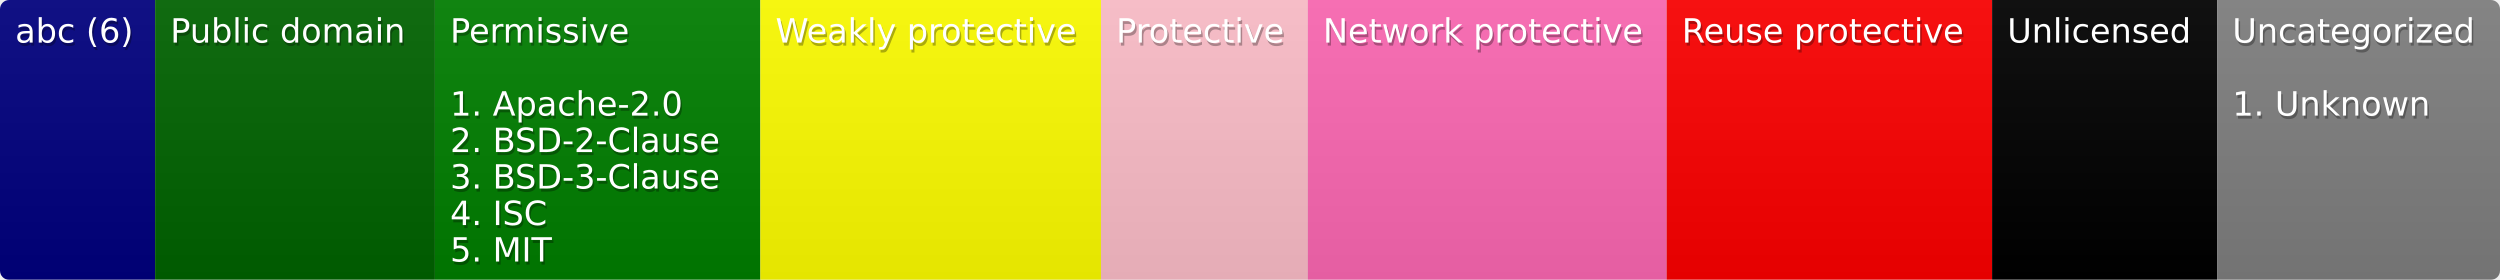
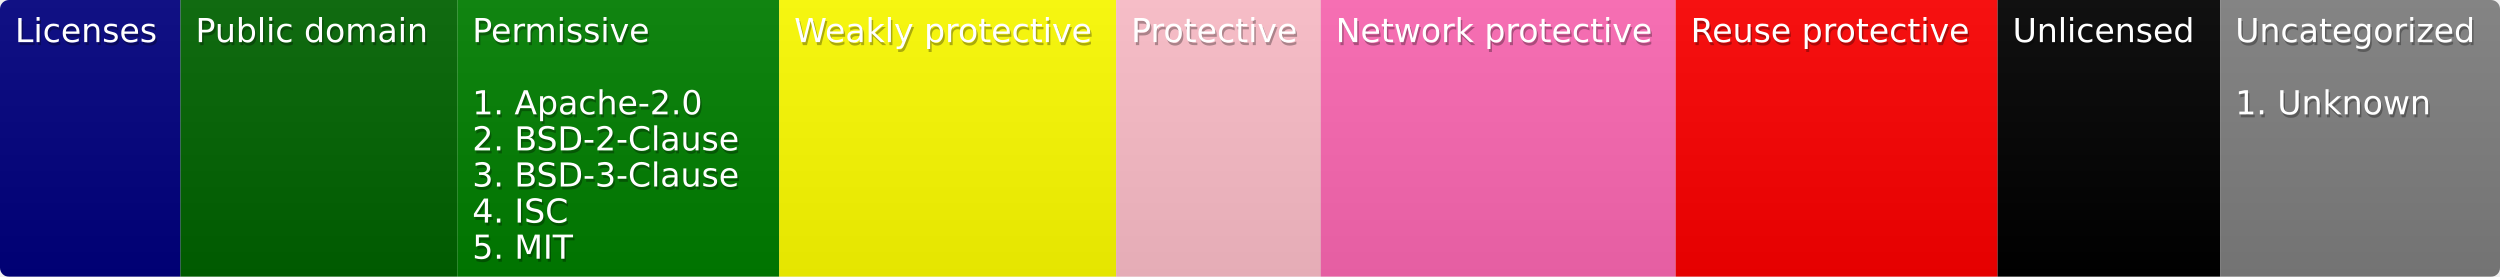
- <svg xmlns="http://www.w3.org/2000/svg" width="822" height="92">
+ <svg xmlns="http://www.w3.org/2000/svg" width="831" height="92">
  <defs>
    <style> text { font-size: 11px; font-family: Verdana,DejaVu Sans,Geneva,sans-serif; } text.shadow { fill: #010101; fill-opacity: .3; } text.high { fill: #ffffff; } </style>
    <linearGradient id="smooth" x2="0" y2="100%">
      <stop offset="0" stop-color="#aaa" stop-opacity=".1" />
      <stop offset="1" stop-opacity=".1" />
    </linearGradient>
    <mask id="round">
      <rect width="100%" height="100%" rx="3" fill="#fff" />
    </mask>
  </defs>
  <g id="bg" mask="url(#round)">
-     <path fill="#000080" d="M0 0h51v92H0z" />
-     <path fill="#006400" d="M51 0h92v92H51z" />
-     <path fill="#008000" d="M143 0h107v92H143z" />
-     <path fill="#ff0" d="M250 0h112v92H250z" />
-     <path fill="#ffc0cb" d="M362 0h68v92h-68z" />
-     <path fill="#ff69b4" d="M430 0h118v92H430z" />
-     <path fill="#f00" d="M548 0h107v92H548z" />
-     <path d="M655 0h74v92h-74z" />
-     <path fill="#808080" d="M729 0h93v92h-93z" />
-     <path fill="url(#smooth)" d="M0 0h822v92H0z" />
+     <path fill="#000080" d="M0 0h60v92H0z" />
+     <path fill="#006400" d="M60 0h92v92H60z" />
+     <path fill="#008000" d="M152 0h107v92H152z" />
+     <path fill="#ff0" d="M259 0h112v92H259z" />
+     <path fill="#ffc0cb" d="M371 0h68v92h-68z" />
+     <path fill="#ff69b4" d="M439 0h118v92H439z" />
+     <path fill="#f00" d="M557 0h107v92H557z" />
+     <path d="M664 0h74v92h-74z" />
+     <path fill="#808080" d="M738 0h93v92h-93z" />
+     <path fill="url(#smooth)" d="M0 0h831v92H0z" />
  </g>
  <g id="fg">
-     <text class="shadow" x="5.5" y="15">abc (6)</text>
-     <text class="high" x="5" y="14">abc (6)</text>
-     <text class="shadow" x="56.5" y="15">Public domain</text>
-     <text class="high" x="56" y="14">Public domain</text>
-     <text class="shadow" x="148.5" y="15">Permissive</text>
-     <text class="high" x="148" y="14">Permissive</text>
-     <text class="shadow" x="148.5" y="39">1. Apache-2.0</text>
-     <text class="high" x="148" y="38">1. Apache-2.0</text>
-     <text class="shadow" x="148.5" y="51">2. BSD-2-Clause</text>
-     <text class="high" x="148" y="50">2. BSD-2-Clause</text>
-     <text class="shadow" x="148.5" y="63">3. BSD-3-Clause</text>
-     <text class="high" x="148" y="62">3. BSD-3-Clause</text>
-     <text class="shadow" x="148.5" y="75">4. ISC</text>
-     <text class="high" x="148" y="74">4. ISC</text>
-     <text class="shadow" x="148.5" y="87">5. MIT</text>
-     <text class="high" x="148" y="86">5. MIT</text>
-     <text class="shadow" x="255.5" y="15">Weakly protective</text>
-     <text class="high" x="255" y="14">Weakly protective</text>
-     <text class="shadow" x="367.5" y="15">Protective</text>
-     <text class="high" x="367" y="14">Protective</text>
-     <text class="shadow" x="435.5" y="15">Network protective</text>
-     <text class="high" x="435" y="14">Network protective</text>
-     <text class="shadow" x="553.5" y="15">Reuse protective</text>
-     <text class="high" x="553" y="14">Reuse protective</text>
-     <text class="shadow" x="660.5" y="15">Unlicensed</text>
-     <text class="high" x="660" y="14">Unlicensed</text>
-     <text class="shadow" x="734.5" y="15">Uncategorized</text>
-     <text class="high" x="734" y="14">Uncategorized</text>
-     <text class="shadow" x="734.5" y="39">1. Unknown</text>
-     <text class="high" x="734" y="38">1. Unknown</text>
+     <text class="shadow" x="5.5" y="15">Licenses</text>
+     <text class="high" x="5" y="14">Licenses</text>
+     <text class="shadow" x="65.5" y="15">Public domain</text>
+     <text class="high" x="65" y="14">Public domain</text>
+     <text class="shadow" x="157.5" y="15">Permissive</text>
+     <text class="high" x="157" y="14">Permissive</text>
+     <text class="shadow" x="157.5" y="39">1. Apache-2.0</text>
+     <text class="high" x="157" y="38">1. Apache-2.0</text>
+     <text class="shadow" x="157.5" y="51">2. BSD-2-Clause</text>
+     <text class="high" x="157" y="50">2. BSD-2-Clause</text>
+     <text class="shadow" x="157.5" y="63">3. BSD-3-Clause</text>
+     <text class="high" x="157" y="62">3. BSD-3-Clause</text>
+     <text class="shadow" x="157.5" y="75">4. ISC</text>
+     <text class="high" x="157" y="74">4. ISC</text>
+     <text class="shadow" x="157.5" y="87">5. MIT</text>
+     <text class="high" x="157" y="86">5. MIT</text>
+     <text class="shadow" x="264.5" y="15">Weakly protective</text>
+     <text class="high" x="264" y="14">Weakly protective</text>
+     <text class="shadow" x="376.5" y="15">Protective</text>
+     <text class="high" x="376" y="14">Protective</text>
+     <text class="shadow" x="444.5" y="15">Network protective</text>
+     <text class="high" x="444" y="14">Network protective</text>
+     <text class="shadow" x="562.5" y="15">Reuse protective</text>
+     <text class="high" x="562" y="14">Reuse protective</text>
+     <text class="shadow" x="669.5" y="15">Unlicensed</text>
+     <text class="high" x="669" y="14">Unlicensed</text>
+     <text class="shadow" x="743.5" y="15">Uncategorized</text>
+     <text class="high" x="743" y="14">Uncategorized</text>
+     <text class="shadow" x="743.5" y="39">1. Unknown</text>
+     <text class="high" x="743" y="38">1. Unknown</text>
  </g>
</svg>
